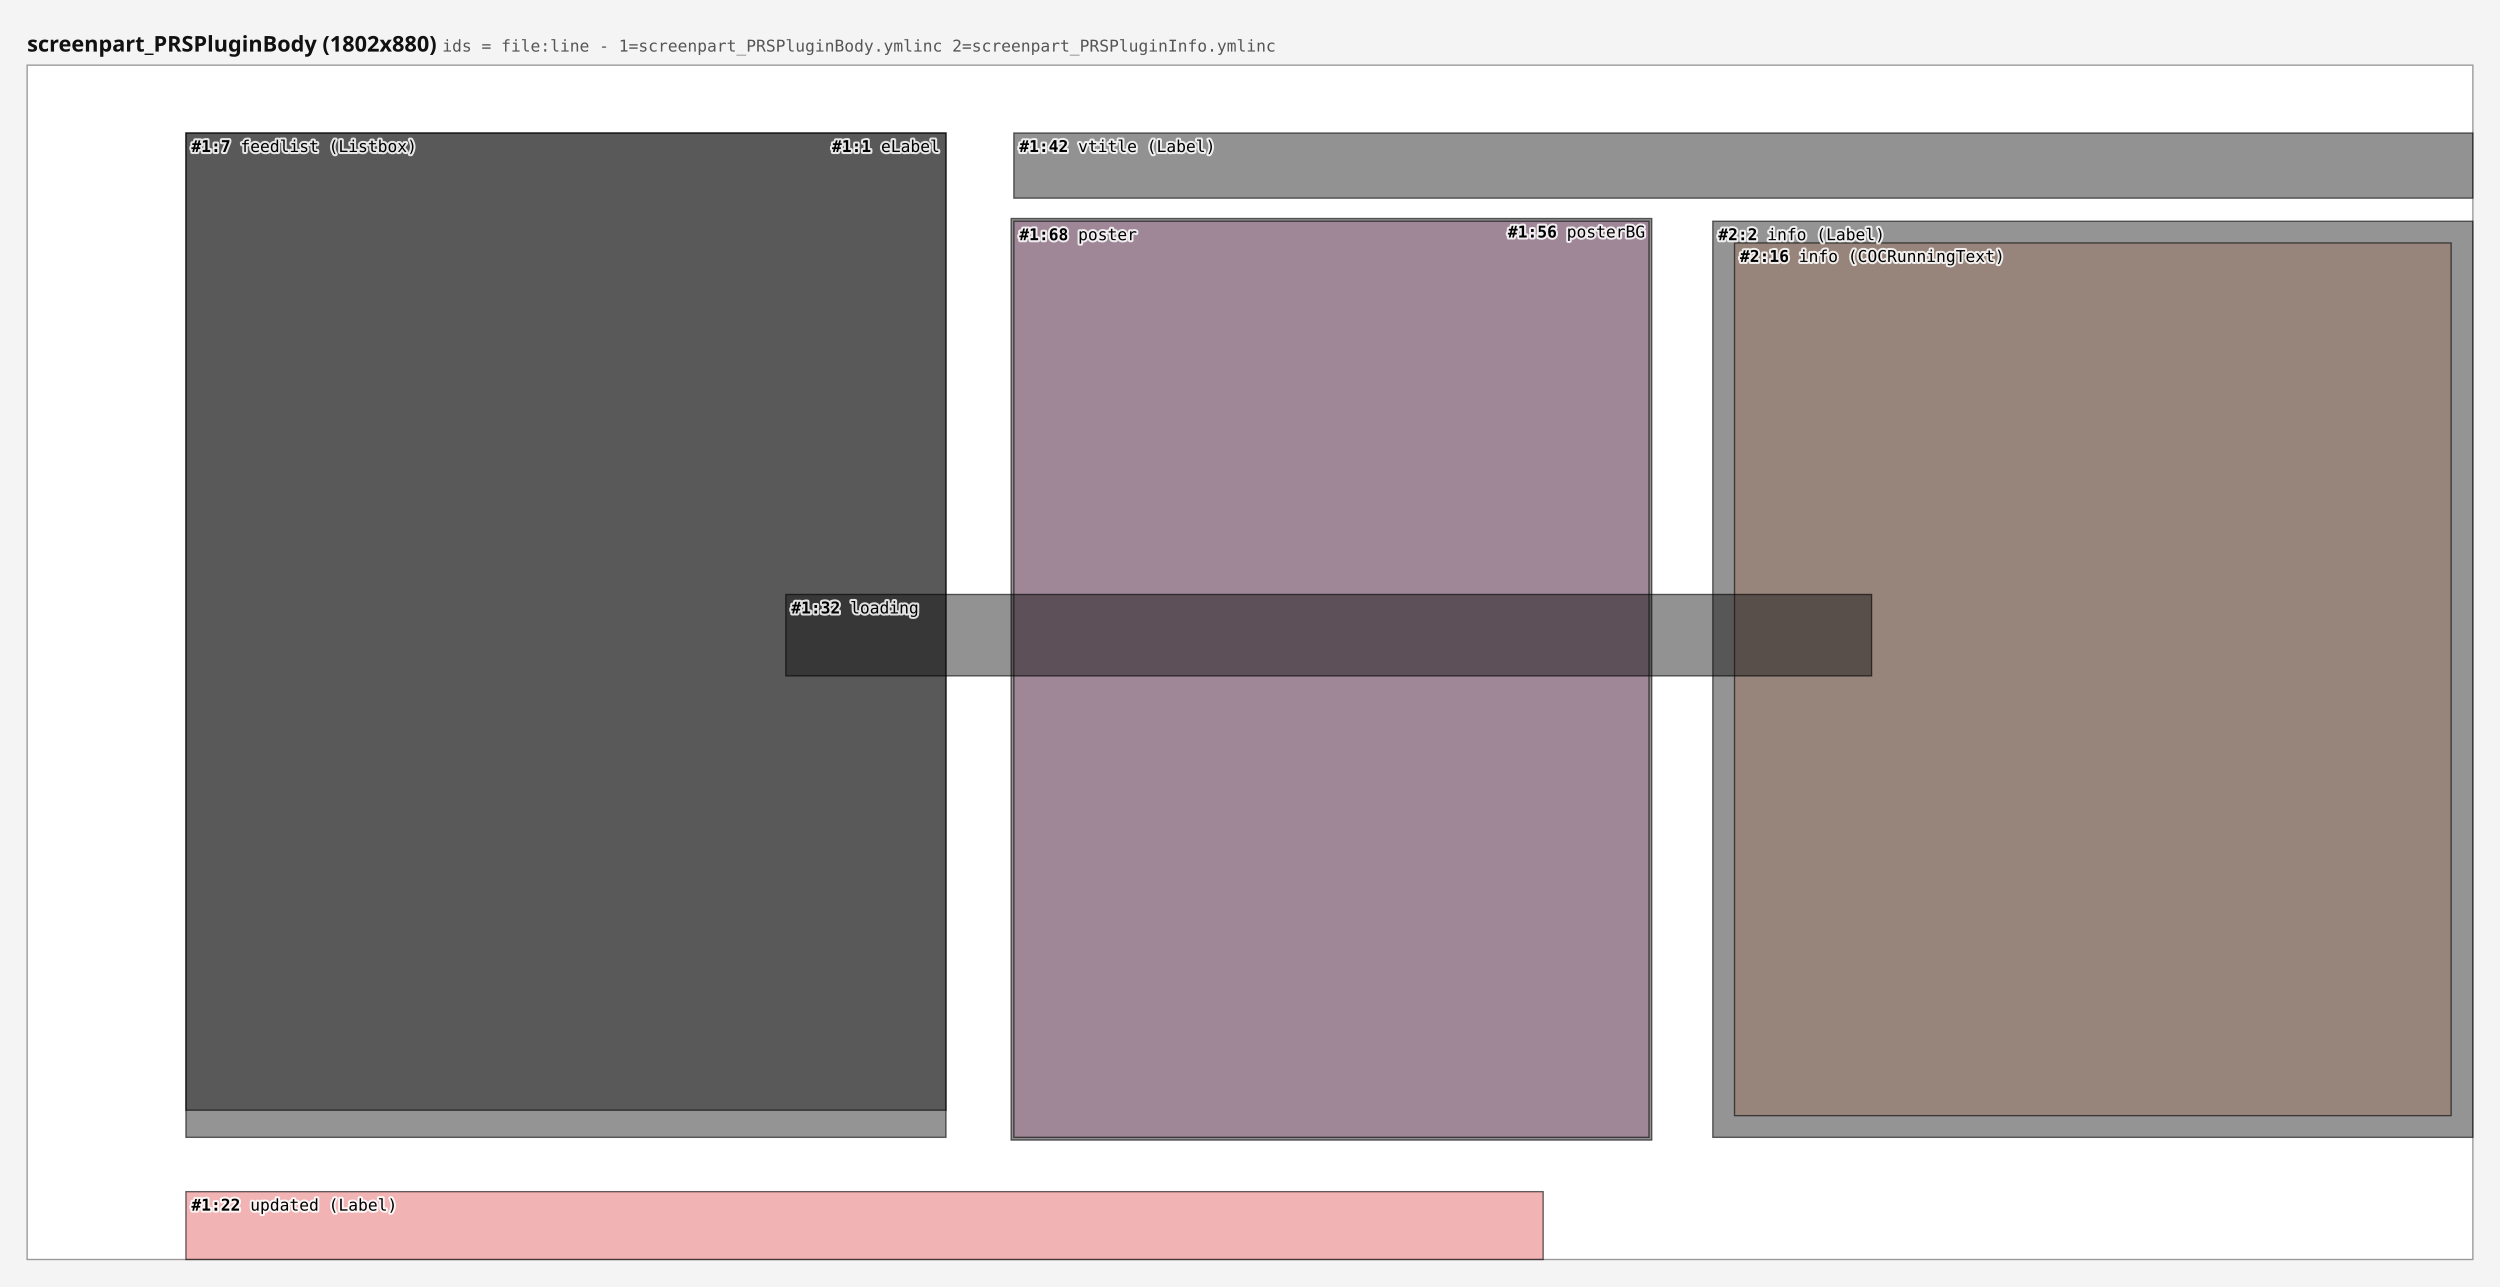
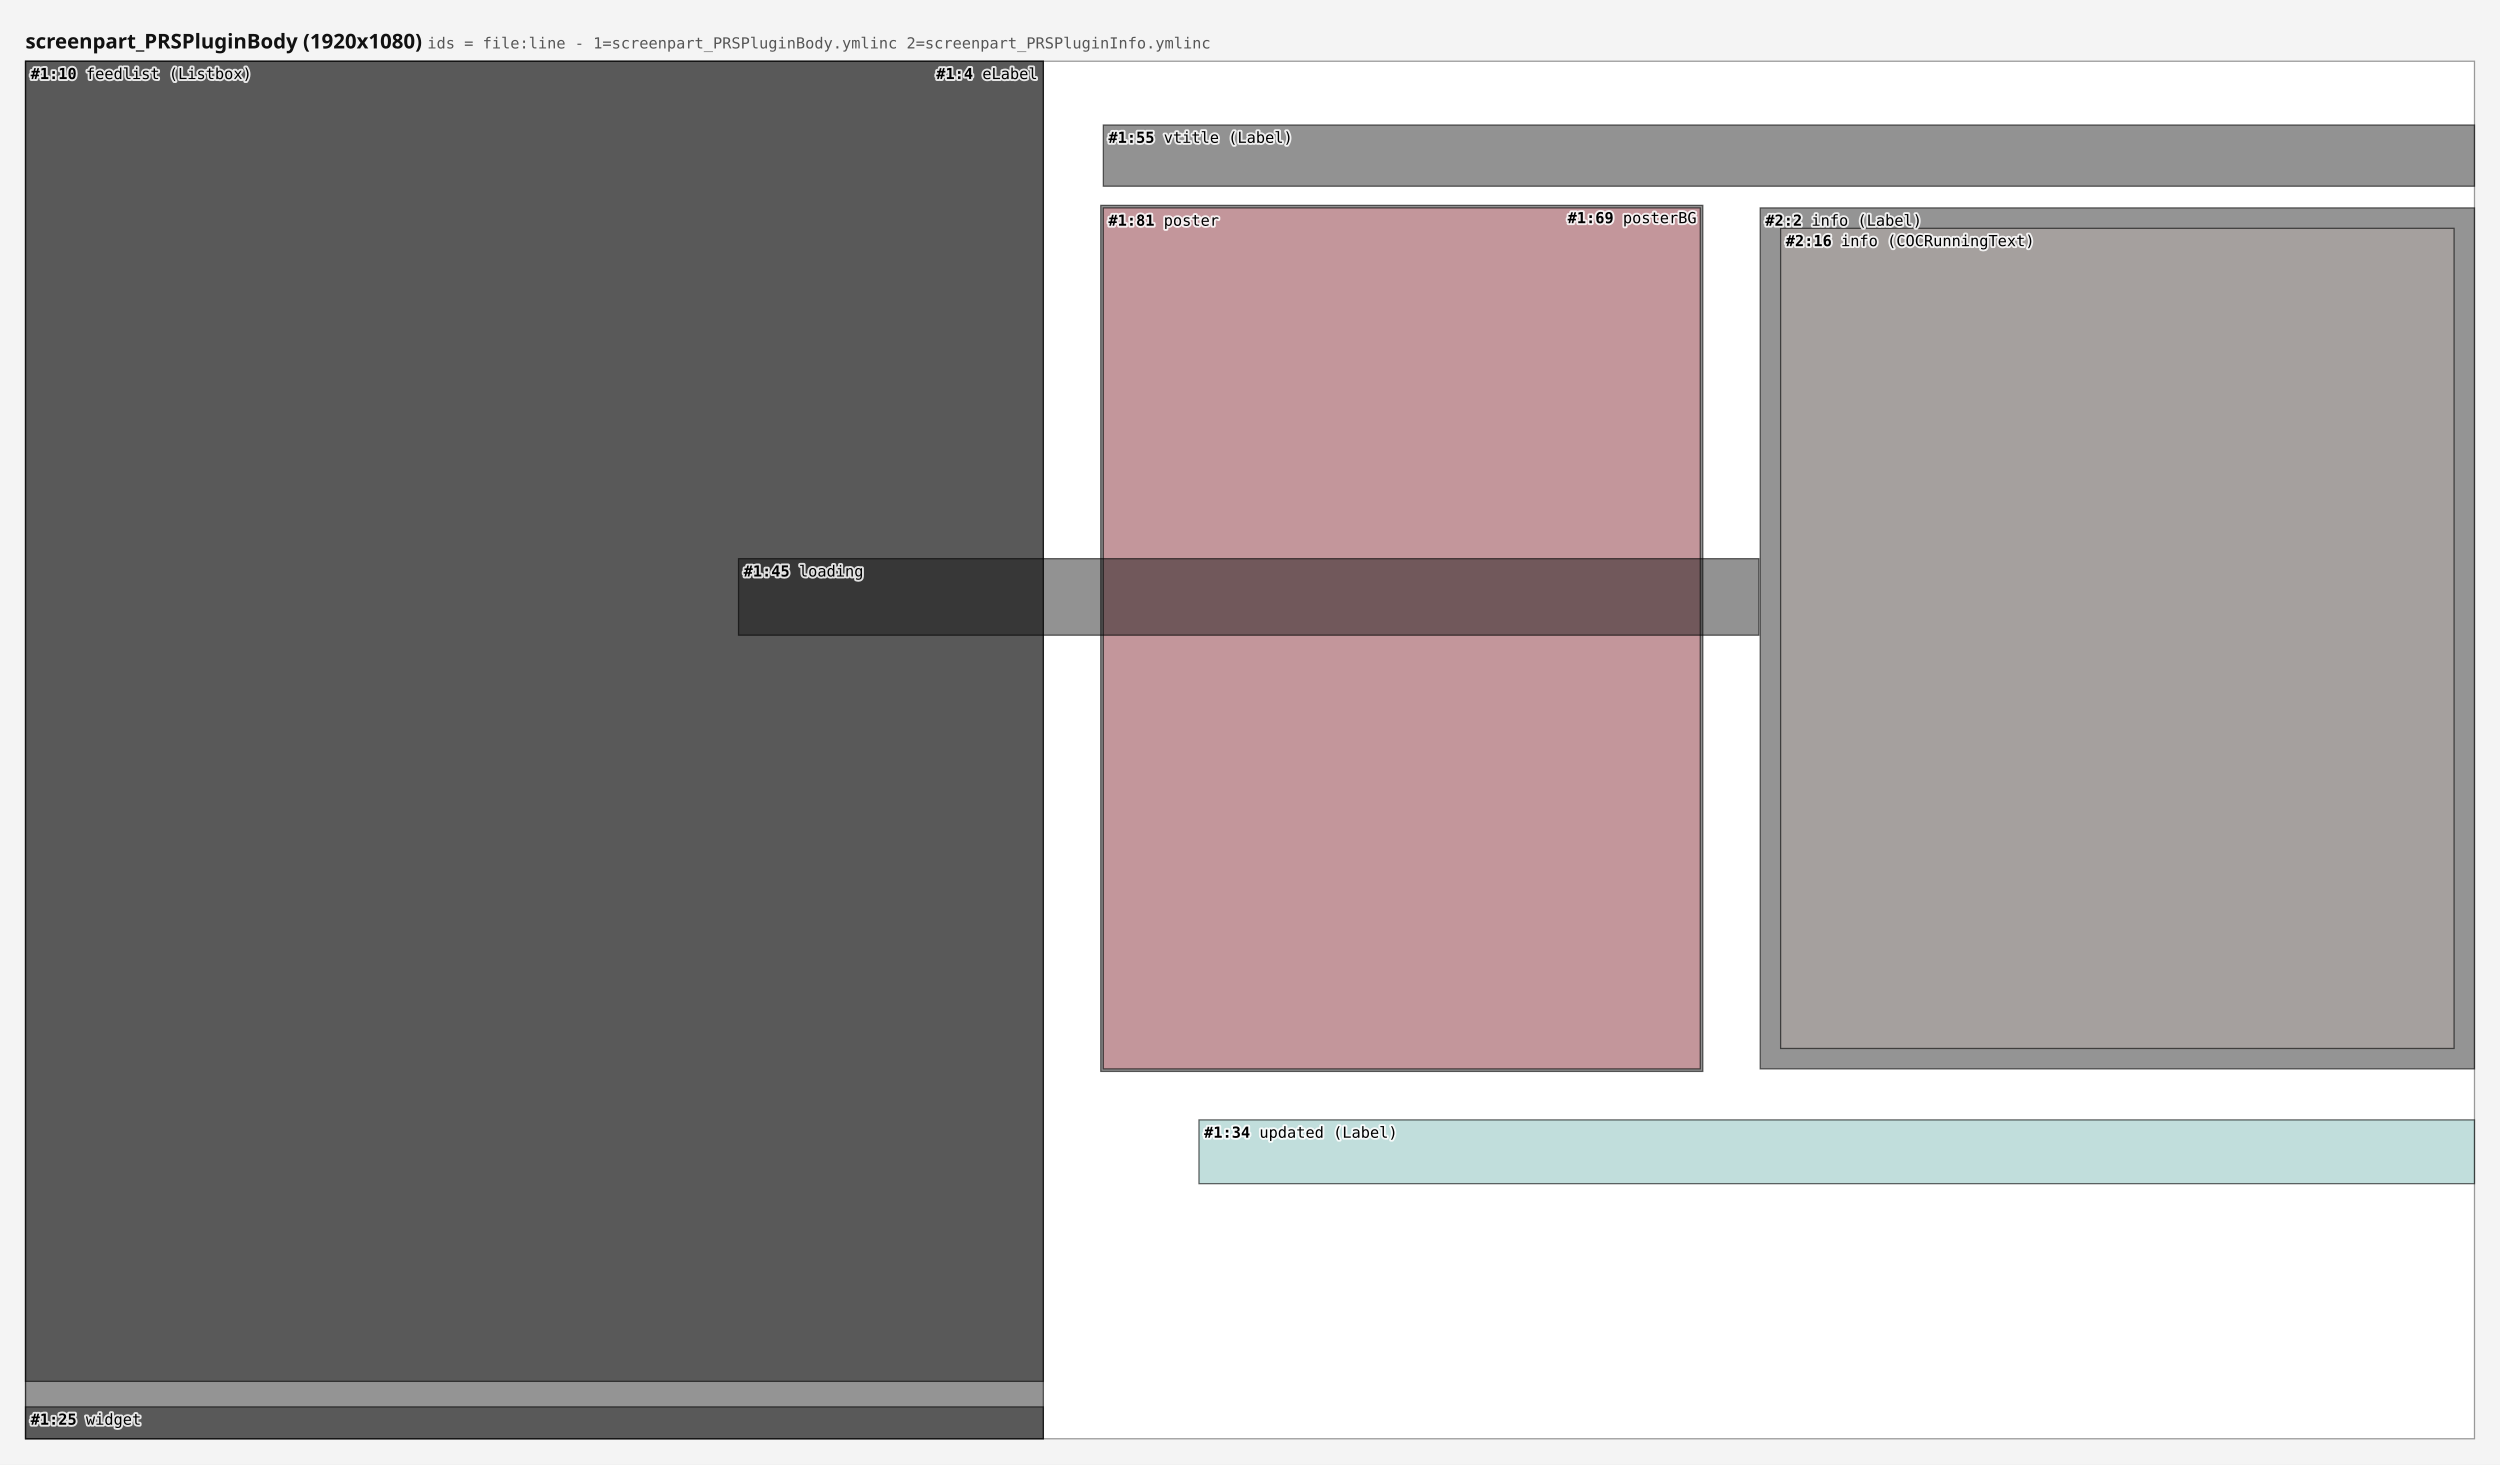
- <svg xmlns="http://www.w3.org/2000/svg" width="1842" height="948" viewBox="0 0 1842 948">
-   <rect x="0" y="0" width="1842" height="948" fill="#f4f4f4" />
-   <text x="20" y="38" font-family="sans-serif" font-size="16" font-weight="bold" fill="#111111">screenpart_PRSPluginBody (1802x880) <tspan font-family="monospace" font-size="12" font-weight="normal" fill="#555555">ids = file:line - 1=screenpart_PRSPluginBody.ymlinc  2=screenpart_PRSPluginInfo.ymlinc</tspan>
+ <svg xmlns="http://www.w3.org/2000/svg" width="1960" height="1148" viewBox="0 0 1960 1148">
+   <rect x="0" y="0" width="1960" height="1148" fill="#f4f4f4" />
+   <text x="20" y="38" font-family="sans-serif" font-size="16" font-weight="bold" fill="#111111">screenpart_PRSPluginBody (1920x1080) <tspan font-family="monospace" font-size="12" font-weight="normal" fill="#555555">ids = file:line - 1=screenpart_PRSPluginBody.ymlinc  2=screenpart_PRSPluginInfo.ymlinc</tspan>
  </text>
  <g data-screen="0" transform="translate(20,48)">
-     <rect x="0" y="0" width="1802" height="880" fill="#ffffff" stroke="#999999" stroke-width="1" />
-     <rect data-ref="0:0" data-src="screenpart_PRSPluginBody.ymlinc:1" x="117" y="50" width="560" height="740" fill="#121212" fill-opacity="0.45" stroke="#000000" stroke-opacity="0.6" stroke-width="1" />
-     <rect data-ref="0:5" data-src="screenpart_PRSPluginBody.ymlinc:56" x="725" y="113" width="472" height="679" fill="#0e0e0e" fill-opacity="0.45" stroke="#000000" stroke-opacity="0.6" stroke-width="1" />
-     <rect data-ref="0:7" data-src="screenpart_PRSPluginInfo.ymlinc:2" x="1242" y="115" width="560" height="675" fill="#121212" fill-opacity="0.45" stroke="#000000" stroke-opacity="0.6" stroke-width="1" />
-     <rect data-ref="0:1" data-src="screenpart_PRSPluginBody.ymlinc:7" x="117" y="50" width="560" height="720" fill="#121212" fill-opacity="0.45" stroke="#000000" stroke-opacity="0.6" stroke-width="1" />
-     <rect data-ref="0:2" data-src="screenpart_PRSPluginBody.ymlinc:22" x="117" y="830" width="1000" height="50" fill="#e15759" fill-opacity="0.45" stroke="#000000" stroke-opacity="0.6" stroke-width="1" />
-     <rect data-ref="0:4" data-src="screenpart_PRSPluginBody.ymlinc:42" x="727" y="50" width="1075" height="48" fill="#0e0e0e" fill-opacity="0.45" stroke="#000000" stroke-opacity="0.6" stroke-width="1" />
-     <rect data-ref="0:6" data-src="screenpart_PRSPluginBody.ymlinc:68" x="727" y="115" width="468" height="675" fill="#b07aa1" fill-opacity="0.45" stroke="#000000" stroke-opacity="0.6" stroke-width="1" />
-     <rect data-ref="0:8" data-src="screenpart_PRSPluginInfo.ymlinc:16" x="1258" y="131" width="528" height="643" fill="#9c755f" fill-opacity="0.45" stroke="#000000" stroke-opacity="0.6" stroke-width="1" />
-     <rect data-ref="0:3" data-src="screenpart_PRSPluginBody.ymlinc:32" x="559" y="390" width="800" height="60" fill="#0e0e0e" fill-opacity="0.45" stroke="#000000" stroke-opacity="0.6" stroke-width="1" />
+     <rect x="0" y="0" width="1920" height="1080" fill="#ffffff" stroke="#999999" stroke-width="1" />
+     <rect data-ref="0:0" data-src="screenpart_PRSPluginBody.ymlinc:4" x="0" y="0" width="798" height="1080" fill="#121212" fill-opacity="0.45" stroke="#000000" stroke-opacity="0.6" stroke-width="1" />
+     <rect data-ref="0:6" data-src="screenpart_PRSPluginBody.ymlinc:69" x="843" y="113" width="472" height="679" fill="#0e0e0e" fill-opacity="0.45" stroke="#000000" stroke-opacity="0.6" stroke-width="1" />
+     <rect data-ref="0:8" data-src="screenpart_PRSPluginInfo.ymlinc:2" x="1360" y="115" width="560" height="675" fill="#121212" fill-opacity="0.45" stroke="#000000" stroke-opacity="0.6" stroke-width="1" />
+     <rect data-ref="0:1" data-src="screenpart_PRSPluginBody.ymlinc:10" x="0" y="0" width="798" height="1035" fill="#121212" fill-opacity="0.45" stroke="#000000" stroke-opacity="0.6" stroke-width="1" />
+     <rect data-ref="0:2" data-src="screenpart_PRSPluginBody.ymlinc:25" x="0" y="1055" width="798" height="25" fill="#121212" fill-opacity="0.45" stroke="#000000" stroke-opacity="0.6" stroke-width="1" />
+     <rect data-ref="0:3" data-src="screenpart_PRSPluginBody.ymlinc:34" x="920" y="830" width="1000" height="50" fill="#76b7b2" fill-opacity="0.45" stroke="#000000" stroke-opacity="0.6" stroke-width="1" />
+     <rect data-ref="0:5" data-src="screenpart_PRSPluginBody.ymlinc:55" x="845" y="50" width="1075" height="48" fill="#0e0e0e" fill-opacity="0.45" stroke="#000000" stroke-opacity="0.6" stroke-width="1" />
+     <rect data-ref="0:7" data-src="screenpart_PRSPluginBody.ymlinc:81" x="845" y="115" width="468" height="675" fill="#ff9da7" fill-opacity="0.45" stroke="#000000" stroke-opacity="0.6" stroke-width="1" />
+     <rect data-ref="0:9" data-src="screenpart_PRSPluginInfo.ymlinc:16" x="1376" y="131" width="528" height="643" fill="#bab0ac" fill-opacity="0.45" stroke="#000000" stroke-opacity="0.6" stroke-width="1" />
+     <rect data-ref="0:4" data-src="screenpart_PRSPluginBody.ymlinc:45" x="559" y="390" width="800" height="60" fill="#0e0e0e" fill-opacity="0.45" stroke="#000000" stroke-opacity="0.6" stroke-width="1" />
    <g pointer-events="none" font-family="monospace" font-size="12" fill="#000000" stroke="#ffffff" stroke-width="3" stroke-opacity="0.85" stroke-linejoin="round" paint-order="stroke">
-       <text x="593" y="64">
-         <tspan font-weight="bold">#1:1</tspan> eLabel</text>
-       <text x="1091" y="127">
-         <tspan font-weight="bold">#1:56</tspan> posterBG</text>
-       <text x="1246" y="129">
+       <text x="714" y="14">
+         <tspan font-weight="bold">#1:4</tspan> eLabel</text>
+       <text x="1209" y="127">
+         <tspan font-weight="bold">#1:69</tspan> posterBG</text>
+       <text x="1364" y="129">
        <tspan font-weight="bold">#2:2</tspan> info (Label)</text>
-       <text x="121" y="64">
-         <tspan font-weight="bold">#1:7</tspan> feedlist (Listbox)</text>
-       <text x="121" y="844">
-         <tspan font-weight="bold">#1:22</tspan> updated (Label)</text>
-       <text x="731" y="64">
-         <tspan font-weight="bold">#1:42</tspan> vtitle (Label)</text>
-       <text x="731" y="129">
-         <tspan font-weight="bold">#1:68</tspan> poster</text>
-       <text x="1262" y="145">
+       <text x="4" y="14">
+         <tspan font-weight="bold">#1:10</tspan> feedlist (Listbox)</text>
+       <text x="4" y="1069">
+         <tspan font-weight="bold">#1:25</tspan> widget</text>
+       <text x="924" y="844">
+         <tspan font-weight="bold">#1:34</tspan> updated (Label)</text>
+       <text x="849" y="64">
+         <tspan font-weight="bold">#1:55</tspan> vtitle (Label)</text>
+       <text x="849" y="129">
+         <tspan font-weight="bold">#1:81</tspan> poster</text>
+       <text x="1380" y="145">
        <tspan font-weight="bold">#2:16</tspan> info (COCRunningText)</text>
      <text x="563" y="404">
-         <tspan font-weight="bold">#1:32</tspan> loading</text>
+         <tspan font-weight="bold">#1:45</tspan> loading</text>
    </g>
  </g>
</svg>
